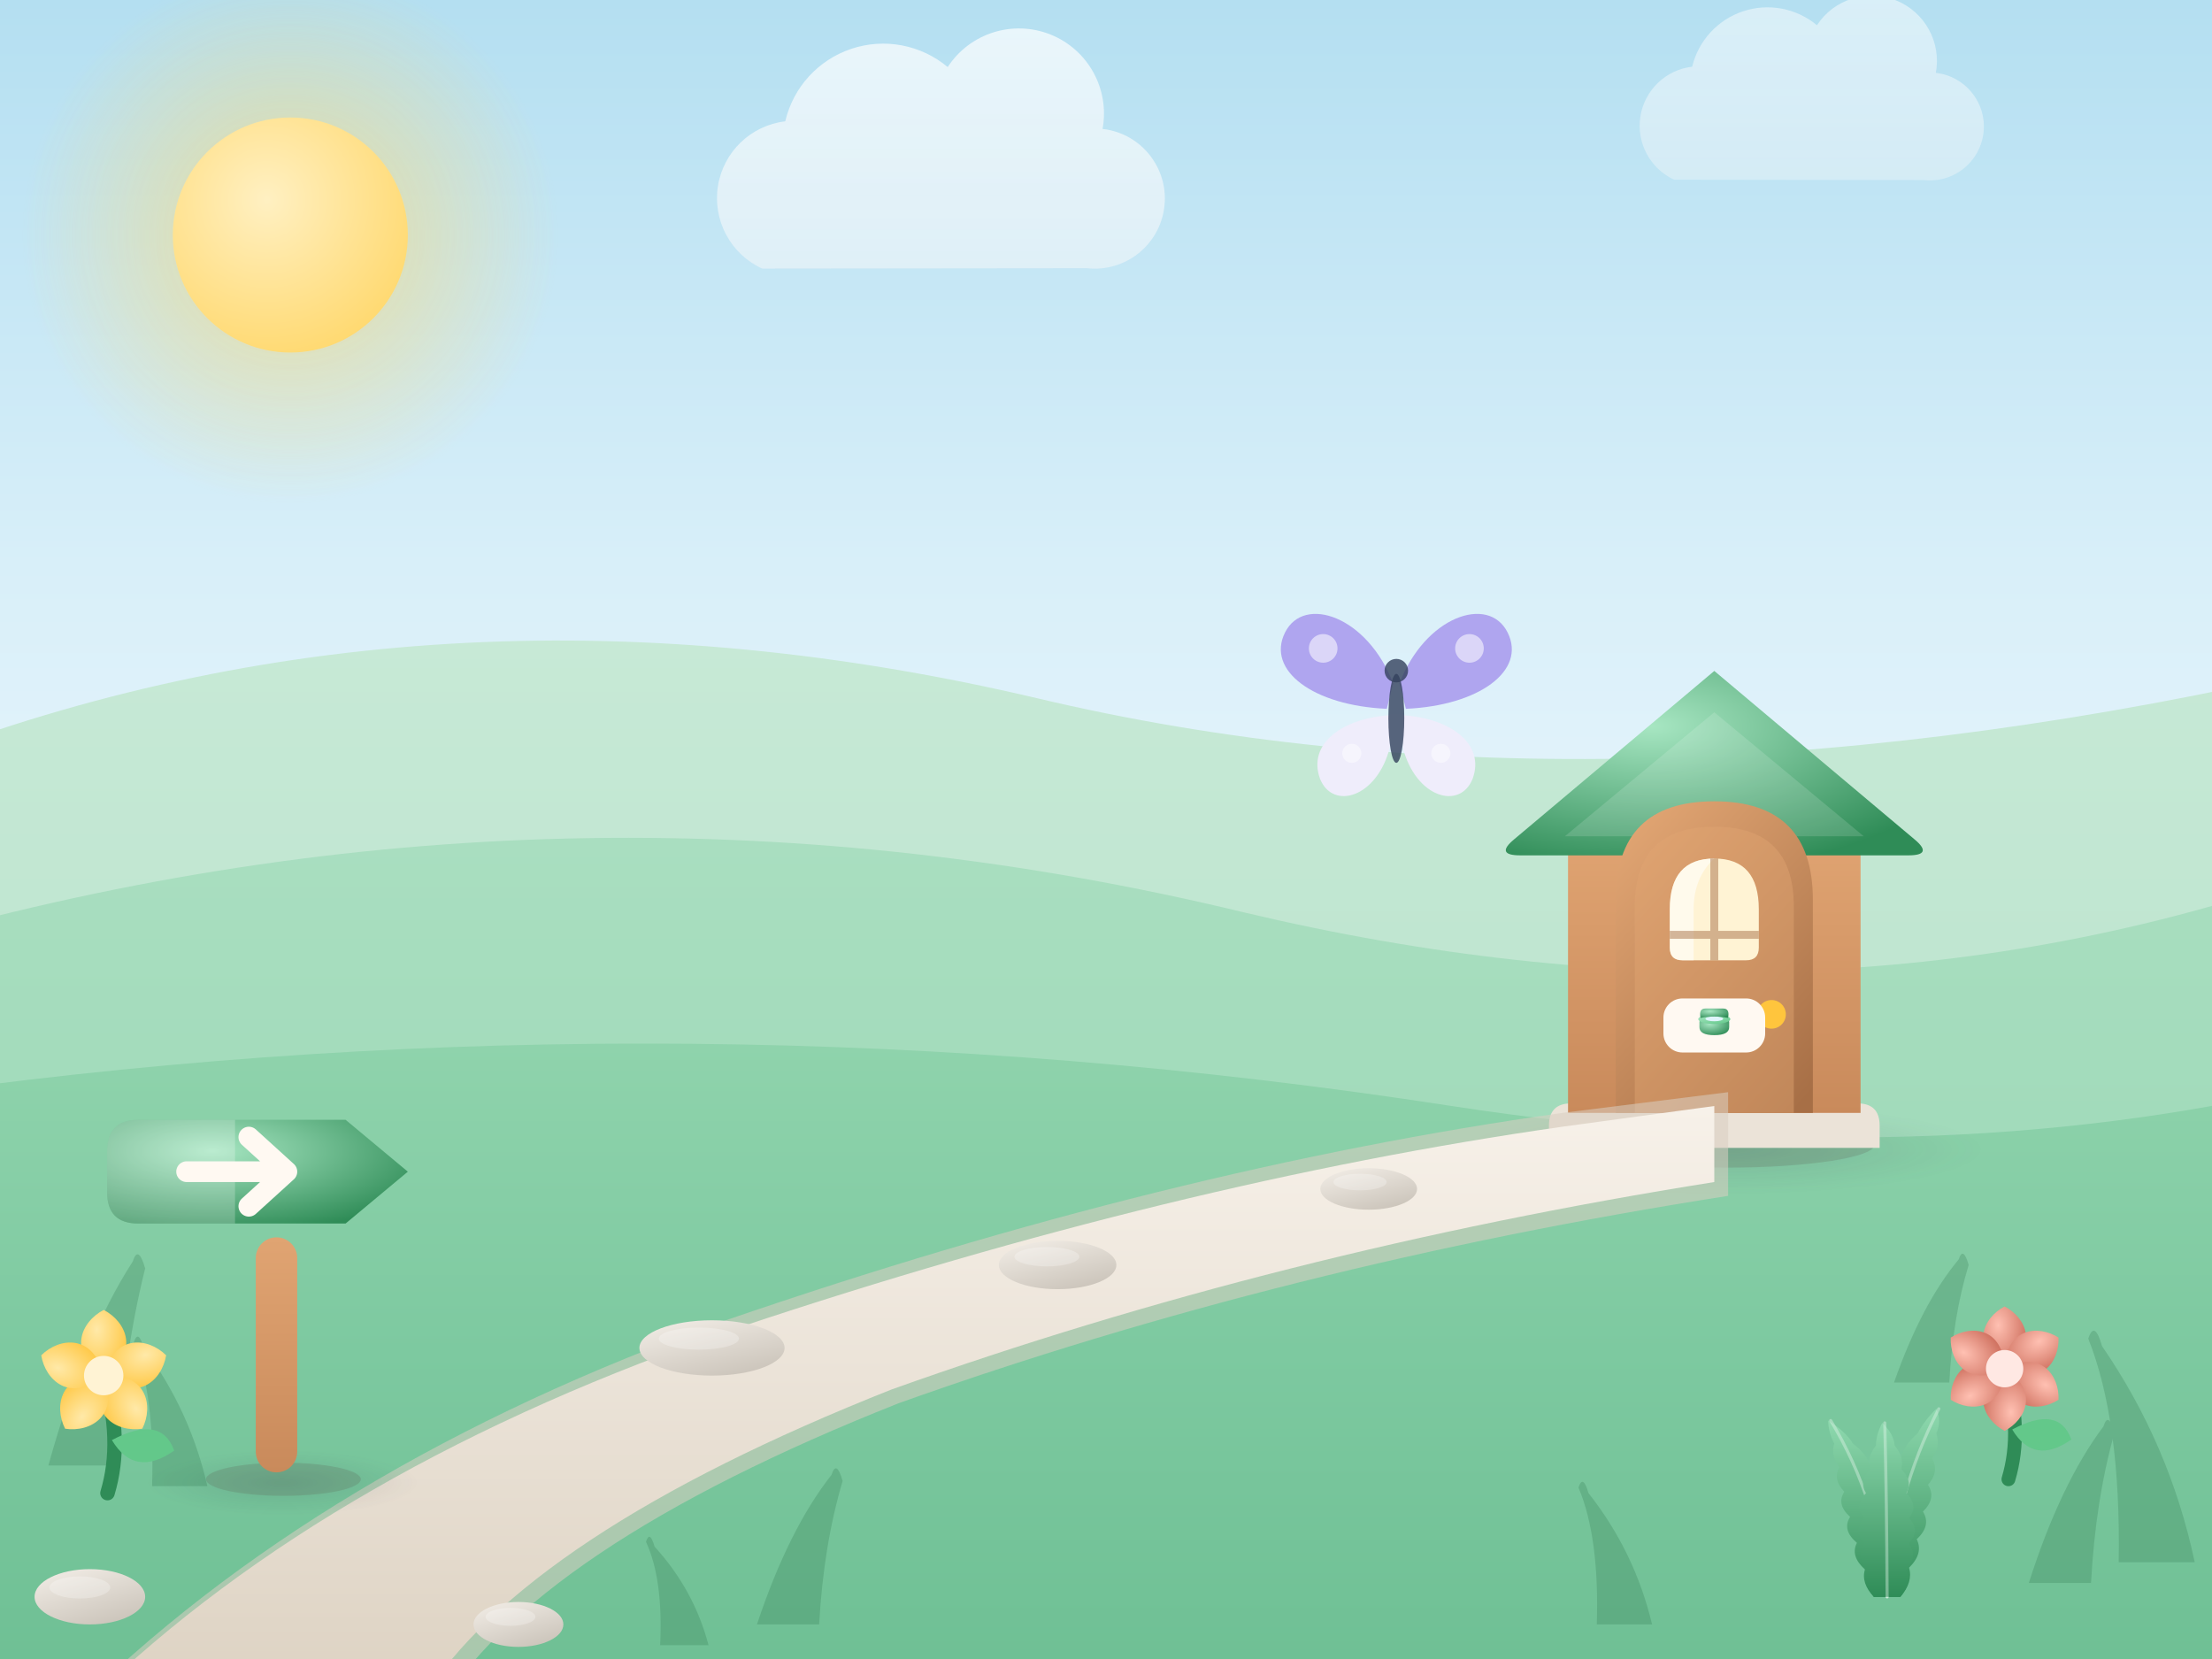
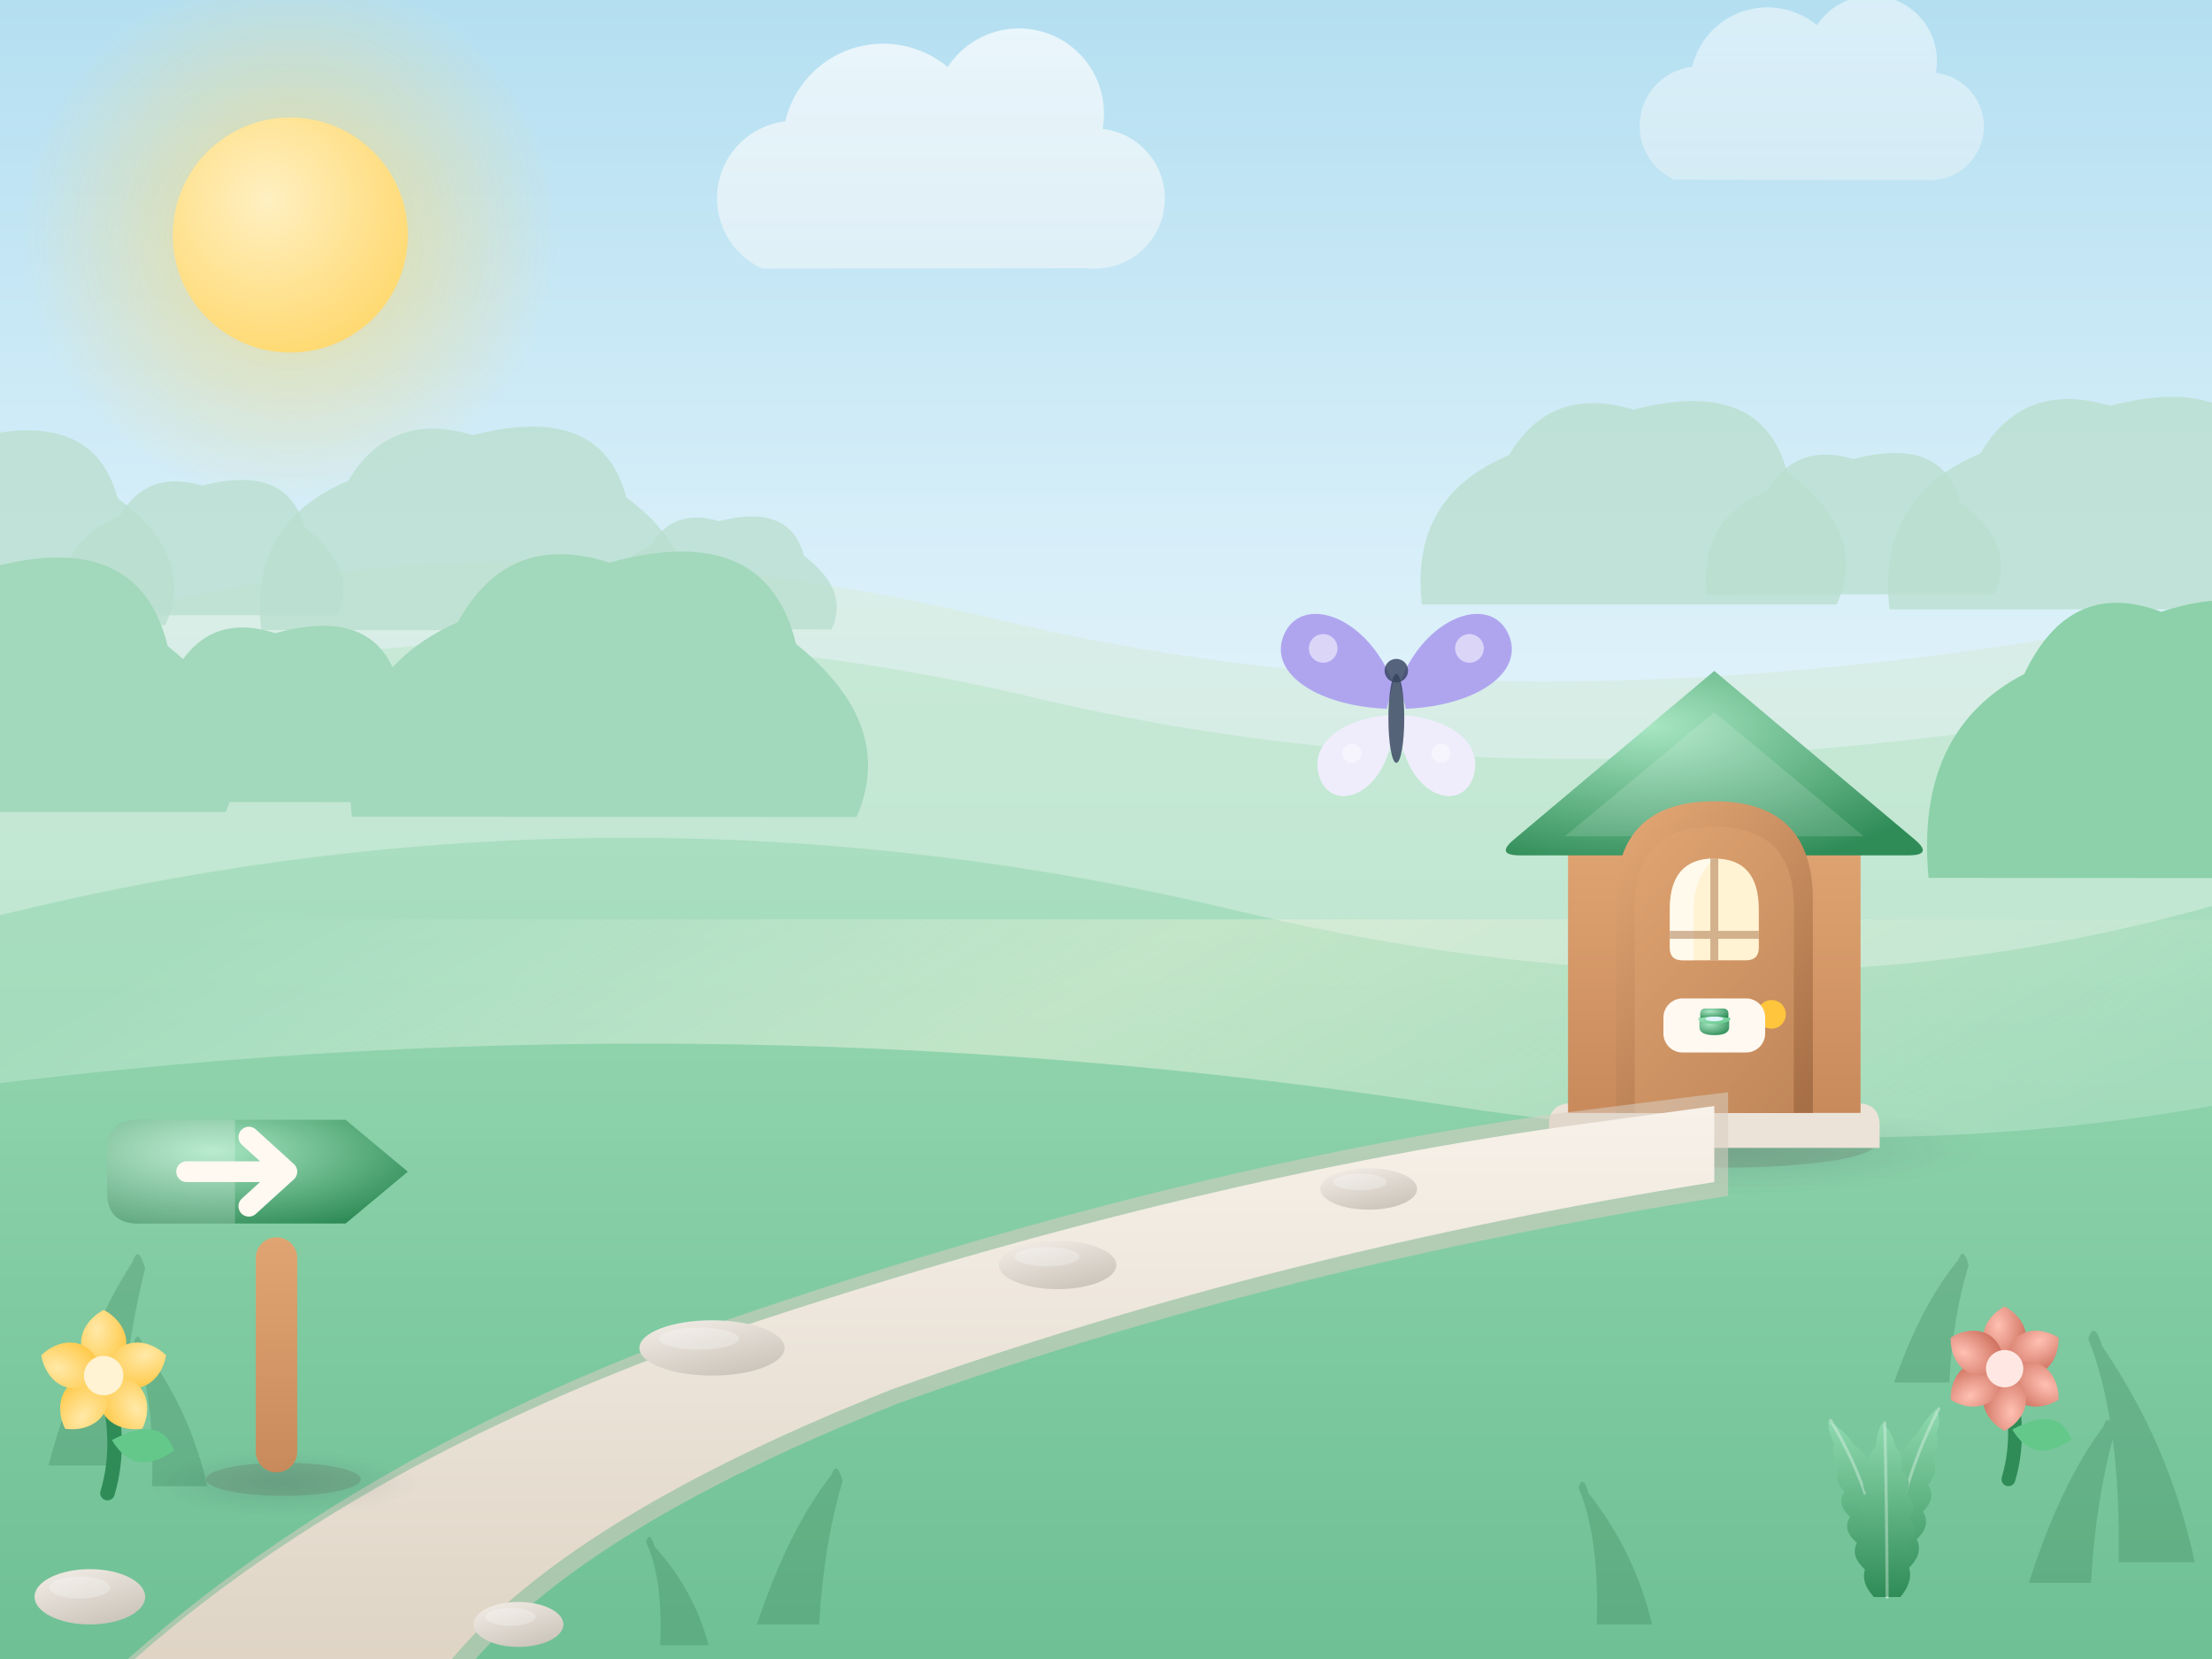
<svg xmlns="http://www.w3.org/2000/svg" viewBox="0 0 640 480" width="640" height="480">
  <defs>
    <linearGradient id="cloudFill" x1="0" y1="0" x2="0" y2="1">
      <stop offset="0" stop-color="#FFFFFF" />
      <stop offset="1" stop-color="#EAF3F8" />
    </linearGradient>
    <linearGradient id="fernGreen" x1="0" y1="0" x2="0" y2="1">
      <stop offset="0" stop-color="#8FD9AF" />
      <stop offset="1" stop-color="#2F8C57" />
    </linearGradient>
    <radialGradient id="greenBall" cx="0.35" cy="0.3" r="0.8">
      <stop offset="0" stop-color="#A7E6C2" />
      <stop offset="1" stop-color="#2F8C57" />
    </radialGradient>
    <linearGradient id="ground" x1="0" y1="0" x2="0" y2="1">
      <stop offset="0" stop-color="#8FD3AC" />
      <stop offset="0.45" stop-color="#7DC9A0" />
      <stop offset="1" stop-color="#6CBE92" />
    </linearGradient>
    <linearGradient id="hillFar" x1="0" y1="0" x2="0" y2="1">
      <stop offset="0" stop-color="#C7E9D6" />
      <stop offset="1" stop-color="#AEDFC4" />
    </linearGradient>
+     <linearGradient id="hillHaze" x1="0" y1="0" x2="0" y2="1">
+       <stop offset="0" stop-color="#D9EEE8" />
+       <stop offset="1" stop-color="#C6E6DA" />
+     </linearGradient>
    <linearGradient id="hillMid" x1="0" y1="0" x2="0" y2="1">
      <stop offset="0" stop-color="#A9DEC0" />
      <stop offset="1" stop-color="#93D5B0" />
+     </linearGradient>
+     <linearGradient id="meadowLight" x1="0.1" y1="0" x2="0.9" y2="0.4">
+       <stop offset="0" stop-color="#FFFFFF" stop-opacity="0" />
+       <stop offset="0.45" stop-color="#FFF6DE" stop-opacity="0.32" />
+       <stop offset="1" stop-color="#FFF6DE" stop-opacity="0" />
    </linearGradient>
    <linearGradient id="padGreenLight" x1="0.2" y1="0" x2="0.9" y2="1">
      <stop offset="0" stop-color="#A7E6C2" />
      <stop offset="1" stop-color="#63C88A" />
    </linearGradient>
    <linearGradient id="pathSand" x1="0" y1="0" x2="0" y2="1">
      <stop offset="0" stop-color="#F7F1E9" />
      <stop offset="0.45" stop-color="#EBE3D8" />
      <stop offset="1" stop-color="#DDD2C2" />
    </linearGradient>
    <radialGradient id="peachBall" cx="0.35" cy="0.3" r="0.8">
      <stop offset="0" stop-color="#FFC0B2" />
      <stop offset="1" stop-color="#C96755" />
    </radialGradient>
    <linearGradient id="skyWarm" x1="0" y1="0" x2="0" y2="1">
      <stop offset="0" stop-color="#B4DFF1" />
      <stop offset="0.34" stop-color="#D8EFF9" />
      <stop offset="0.66" stop-color="#EFF8FC" />
      <stop offset="0.86" stop-color="#FFF3D4" />
      <stop offset="1" stop-color="#FFEFDF" />
    </linearGradient>
    <radialGradient id="softShadow" cx="0.5" cy="0.5" r="0.5">
      <stop offset="0" stop-color="#243047" stop-opacity="0.14" />
      <stop offset="1" stop-color="#243047" stop-opacity="0" />
    </radialGradient>
    <linearGradient id="stoneGrad" x1="0.25" y1="0" x2="0.85" y2="1">
      <stop offset="0" stop-color="#EFEAE3" />
      <stop offset="1" stop-color="#C9C2B8" />
    </linearGradient>
    <radialGradient id="sunDisc" cx="0.4" cy="0.35" r="0.75">
      <stop offset="0" stop-color="#FFF0C2" />
      <stop offset="1" stop-color="#FFD769" />
    </radialGradient>
    <radialGradient id="sunGlow" cx="0.5" cy="0.5" r="0.5">
      <stop offset="0" stop-color="#FFD769" stop-opacity="0.95" />
      <stop offset="0.45" stop-color="#FFD769" stop-opacity="0.45" />
      <stop offset="1" stop-color="#FFD769" stop-opacity="0" />
    </radialGradient>
    <linearGradient id="woodGrad" x1="0.2" y1="0" x2="0.9" y2="1">
      <stop offset="0" stop-color="#E0A472" />
      <stop offset="1" stop-color="#A76F46" />
    </linearGradient>
    <linearGradient id="woodGradV" x1="0" y1="0" x2="0" y2="1">
      <stop offset="0" stop-color="#E0A472" />
      <stop offset="1" stop-color="#C98A5B" />
    </linearGradient>
    <radialGradient id="yellowBall" cx="0.35" cy="0.3" r="0.8">
      <stop offset="0" stop-color="#FFE9A8" />
      <stop offset="1" stop-color="#FFC53D" />
    </radialGradient>
  </defs>
  <g id="games-pottyPath">
    <rect x="0" y="0" width="640" height="480" fill="url(#skyWarm)" />
    <circle cx="84" cy="68" r="78" fill="url(#sunGlow)" opacity="0.8" />
    <circle cx="84" cy="68" r="34" fill="url(#sunDisc)" />
    <g opacity="0.7">
      <path d=" M 220.5 77.7 a 22.4 22.4 0 0 1 6.7 -42.6 a 29.1 29.1 0 0 1 47 -15.7 a 24.6 24.6 0 0 1 44.8 17.9 a 20.2 20.2 0 0 1 -4.5 40.3 Z" fill="url(#cloudFill)" />
    </g>
    <g opacity="0.5">
      <path d=" M 484.4 52 a 17.2 17.2 0 0 1 5.2 -32.7 a 22.4 22.4 0 0 1 36.1 -12 a 18.9 18.9 0 0 1 34.4 13.8 a 15.5 15.5 0 0 1 -3.4 31 Z" fill="url(#cloudFill)" />
    </g>
+     <path d="M -20 196 Q 120 138 292 180 Q 452 218 660 172 L 660 500 L -20 500 Z" fill="url(#hillHaze)" />
+     <path d="M -67.1 180.9 q -3.4 -29.9 24.1 -41.4 q 11.5 -19.5 34.5 -12.6 q 35.6 -9.2 42.5 17.2 q 23 17.2 13.8 36.8 Z" fill="#BADFD0" opacity="0.8" />
+     <path d="M 17.9 178 q -2.4 -20.7 16.7 -28.7 q 8 -13.6 23.9 -8.8 q 24.7 -6.4 29.5 12 q 15.9 12 9.6 25.5 Z" fill="#BADFD0" opacity="0.8" />
+     <path d="M 75.6 182.3 q -3.6 -31.2 25.2 -43.2 q 12 -20.4 36 -13.2 q 37.2 -9.6 44.4 18 q 24 18 14.4 38.4 Z" fill="#BADFD0" opacity="0.8" />
+     <path d="M 174.1 182 q -2 -17.3 14 -23.9 q 6.6 -11.3 19.9 -7.3 q 20.6 -5.3 24.6 10 q 13.3 10 8 21.3 Z" fill="#BADFD0" opacity="0.8" />
+     <path d="M 411.4 174.9 q -3.6 -31.2 25.2 -43.2 q 12 -20.4 36 -13.2 q 37.2 -9.6 44.4 18 q 24 18 14.4 38.4 Z" fill="#BADFD0" opacity="0.8" />
+     <path d="M 493.8 172 q -2.5 -21.6 17.5 -30 q 8.3 -14.1 25 -9.2 q 25.8 -6.7 30.8 12.5 q 16.6 12.5 10 26.6 Z" fill="#BADFD0" opacity="0.8" />
+     <path d="M 546.7 176.3 q -3.8 -32.5 26.3 -45.1 q 12.5 -21.3 37.5 -13.8 q 38.8 -10 46.3 18.8 q 25 18.8 15 40.1 Z" fill="#BADFD0" opacity="0.8" />
+     <path d="M 642.8 176 q -2.1 -18 14.6 -25 q 6.9 -11.8 20.8 -7.6 q 21.5 -5.5 25.6 10.4 q 13.9 10.4 8.3 22.2 Z" fill="#BADFD0" opacity="0.8" />
    <path d="M -20 218 Q 130 162 300 202 Q 460 240 660 196 L 660 500 L -20 500 Z" fill="url(#hillFar)" />
+     <path d="M -74.7 234.9 q -4.2 -39 29.4 -54 q 14 -25.5 42 -16.5 q 43.4 -12 51.8 22.5 q 28 22.5 16.8 48 Z" fill="#A2D8BB" />
+     <path d="M 30.1 232 q -2.9 -27 20.4 -37.4 q 9.7 -17.7 29.1 -11.4 q 30.1 -8.3 35.9 15.6 q 19.4 15.6 11.6 33.3 Z" fill="#A2D8BB" />
+     <path d="M 101.8 236.3 q -4.4 -40.7 30.7 -56.3 q 14.6 -26.6 43.8 -17.2 q 45.3 -12.5 54 23.5 q 29.2 23.5 17.5 50.1 Z" fill="#A2D8BB" />
+     <path d="M 558 254 q -4 -42.6 27.7 -59 q 13.2 -27.9 39.6 -18 q 40.9 -13.1 48.8 24.6 q 26.4 24.6 15.8 52.5 Z" fill="#8CD1A9" />
    <path d="M -20 270 Q 170 218 360 264 Q 520 302 660 256 L 660 500 L -20 500 Z" fill="url(#hillMid)" />
+     <rect x="0" y="266" width="640" height="180" fill="url(#meadowLight)" />
    <path d="M -20 316 Q 200 286 420 320 Q 550 340 660 316 L 660 500 L -20 500 Z" fill="url(#ground)" />
    <g transform="translate(496 322) scale(0.46)">
      <ellipse cx="7" cy="22.9" rx="162.4" ry="28.3" fill="url(#softShadow)" />
      <ellipse cx="8.4" cy="20" rx="92.4" ry="14.4" fill="#5A544D" opacity="0.2" />
      <path d="M -104 8 q 0 -14 14 -14 h 180 q 14 0 14 14 v 14 h -208 Z" fill="#EBE3D8" />
      <path d="M -92 0 v -162 q 0 -14 14 -14 h 156 q 14 0 14 14 V 0 Z" fill="url(#woodGradV)" />
      <path d="M 0 -278 L 126 -172 q 12 10 -4 10 H -122 q -16 0 -4 -10 Z" fill="url(#greenBall)" />
      <path d="M 0 -252 L 94 -174 H -94 Z" fill="#FFFFFF" opacity="0.14" />
      <path d="M -62 0 v -134 q 0 -62 62 -62 q 62 0 62 62 V 0 Z" fill="url(#woodGrad)" />
      <path d="M -50 0 v -130 q 0 -50 50 -50 q 50 0 50 50 V 0 Z" fill="#E0A472" opacity="0.45" />
      <path d="M -28 -128 q 0 -32 28 -32 q 28 0 28 32 v 24 q 0 8 -8 8 h -40 q -8 0 -8 -8 Z" fill="#FFF3D4" />
      <path d="M -28 -128 q 0 -32 28 -32 q -13 12 -13 32 v 32 h -7 q -8 0 -8 -8 Z" fill="#FFFFFF" opacity="0.55" />
      <path d="M -28 -112 h 56 M 0 -160 v 64" stroke="#A76F46" stroke-width="5" opacity="0.5" />
      <circle cx="36" cy="-62" r="9" fill="#FFC53D" />
      <g transform="translate(0 -56)">
        <rect x="-32" y="-16" width="64" height="34" rx="12" fill="#FFF9F2" />
        <g transform="translate(0 6) scale(0.09)">
          <path d="M -104 -78 q 0 -22 22 -22 h 164 q 22 0 22 22 v 34 q 0 56 -104 56 q -104 0 -104 -56 Z" fill="url(#greenBall)" />
          <ellipse cx="0" cy="-100" rx="112" ry="34" fill="url(#padGreenLight)" />
          <ellipse cx="0" cy="-102" rx="62" ry="17" fill="#E0F4FC" />
          <path d="M -96 -108 q -14 -66 34 -66 h 124 q 48 0 34 66 q -96 -20 -192 0 Z" fill="url(#greenBall)" />
        </g>
      </g>
    </g>
    <path d="M 20 496 Q 92 424 210 382 Q 338 338 452 322 L 500 316 L 500 346 Q 372 366 260 406 Q 154 448 126 496 Z" fill="#D8CEC1" opacity="0.55" />
    <path d="M 26 492 Q 96 424 214 384 Q 340 342 452 326 L 496 320 L 496 342 Q 370 362 258 402 Q 152 444 122 492 Z" fill="url(#pathSand)" />
    <ellipse cx="206" cy="390" rx="21" ry="8" fill="url(#stoneGrad)" />
    <ellipse cx="202.2" cy="387.3" rx="11.6" ry="3.2" fill="#FFFFFF" opacity="0.25" />
    <ellipse cx="306" cy="366" rx="17" ry="7" fill="url(#stoneGrad)" />
    <ellipse cx="302.9" cy="363.6" rx="9.4" ry="2.8" fill="#FFFFFF" opacity="0.25" />
    <ellipse cx="396" cy="344" rx="14" ry="6" fill="url(#stoneGrad)" />
    <ellipse cx="393.5" cy="342" rx="7.7" ry="2.4" fill="#FFFFFF" opacity="0.25" />
    <g transform="translate(80 424)">
      <ellipse cx="1.7" cy="5" rx="39.4" ry="9.4" fill="url(#softShadow)" />
      <ellipse cx="2" cy="4" rx="22.4" ry="4.8" fill="#5A544D" opacity="0.2" />
      <rect x="-6" y="-66" width="12" height="68" rx="6" fill="url(#woodGradV)" />
      <path d="M -40 -100 h 60 l 18 15 l -18 15 h -60 q -9 0 -9 -9 v -12 q 0 -9 9 -9 Z" fill="url(#greenBall)" />
      <path d="M -40 -100 h 28 v 30 h -28 q -9 0 -9 -9 v -12 q 0 -9 9 -9 Z" fill="#FFFFFF" opacity="0.22" />
      <path d="M -26 -85 h 26 M -8 -95 l 11 10 l -11 10" stroke="#FFF9F2" stroke-width="6" fill="none" stroke-linecap="round" stroke-linejoin="round" />
    </g>
    <ellipse cx="26" cy="462" rx="16" ry="8" fill="url(#stoneGrad)" />
    <ellipse cx="23.1" cy="459.3" rx="8.8" ry="3.2" fill="#FFFFFF" opacity="0.25" />
    <ellipse cx="150" cy="470" rx="13" ry="6.5" fill="url(#stoneGrad)" />
    <ellipse cx="147.7" cy="467.8" rx="7.2" ry="2.6" fill="#FFFFFF" opacity="0.25" />
    <g fill="#1B5E39" opacity="0.2">
      <path d="M 14 424 Q 24.3 386.8 38.4 365 Q 40 360 42 367 Q 35.5 393 34 424 Z" />
      <path d="M 44 430 Q 44.8 403.6 38.7 388.4 Q 40 384.4 41.6 390 Q 55 408 60 430 Z" />
      <path d="M 613 452 Q 613.7 411.2 604.2 387.3 Q 606 381.8 608.2 389.5 Q 627.8 418 635 452 Z" />
      <path d="M 587 458 Q 596.2 429.2 608.6 412.7 Q 610 408.2 611.8 414.5 Q 606.3 434 605 458 Z" />
      <path d="M 462 470 Q 462.8 444.8 456.7 430.4 Q 458 426.4 459.6 432 Q 473 449 478 470 Z" />
      <path d="M 548 400 Q 556 377.2 566.7 364.4 Q 568 360.4 569.6 366 Q 565 381 564 400 Z" />
      <path d="M 219 470 Q 228.2 442.4 240.6 426.7 Q 242 422.2 243.8 428.5 Q 238.3 447 237 470 Z" />
      <path d="M 191 476 Q 191.9 456.8 186.9 446.1 Q 188 442.6 189.4 447.5 Q 200.8 460 205 476 Z" />
    </g>
    <g transform="translate(546 462) scale(0.34)">
      <path d="M -11.3 0 Q -22.3 -11.6 -18.9 -23.3 Q -31.5 -34.6 -25.7 -45.9 Q -38.6 -56.9 -31.5 -68 Q -43.4 -78.7 -36.4 -89.4 Q -46.4 -99.8 -40.7 -110.2 Q -48.3 -120.3 -45 -130.4 Q -50.1 -140.2 -50.1 -150 Q -34.9 -140.2 -29.1 -130.4 Q -16.1 -120.3 -14.2 -110.2 Q -0.2 -99.8 -2 -89.4 Q 11.9 -78.7 6.8 -68 Q 19.4 -56.9 12 -45.9 Q 21.9 -34.6 13.4 -23.3 Q 19.6 -11.6 11.3 0 Z" fill="url(#fernGreen)" />
      <path d="M 0 0 Q -7.2 -82.5 -48 -150" fill="none" stroke="#E3F5EA" stroke-width="2.6" stroke-linecap="round" opacity="0.4" />
      <path d="M -11.3 0 Q -19.7 -12.4 -13.7 -24.8 Q -22.3 -36.9 -12.6 -49 Q -20.2 -60.7 -7.9 -72.5 Q -13.2 -83.9 0.4 -95.3 Q -1.7 -106.4 11.9 -117.6 Q 13.5 -128.3 26 -139.1 Q 31.4 -149.6 41.9 -160 Q 46.6 -149.6 41.9 -139.1 Q 45.6 -128.3 38.4 -117.6 Q 44.5 -106.4 34.8 -95.3 Q 42.1 -83.9 30.5 -72.5 Q 37.8 -60.7 25.2 -49 Q 31.1 -36.9 18.7 -24.8 Q 22.2 -12.4 11.3 0 Z" fill="url(#fernGreen)" />
      <path d="M 0 0 Q 6.6 -88 44 -160" fill="none" stroke="#E3F5EA" stroke-width="2.6" stroke-linecap="round" opacity="0.4" />
      <path d="M -11.3 0 Q -21 -11.5 -16.3 -23 Q -26.9 -34.1 -19.2 -45.3 Q -29.4 -56.2 -19.7 -67.1 Q -28.3 -77.6 -18 -88.2 Q -24.1 -98.5 -14.4 -108.7 Q -17.4 -118.7 -9.5 -128.7 Q -9.4 -138.3 -4.1 -148 Q 5.8 -138.3 6.4 -128.7 Q 14.7 -118.7 12.1 -108.7 Q 22.1 -98.5 16.4 -88.2 Q 27 -77.6 18.7 -67.1 Q 28.6 -56.2 18.6 -45.3 Q 26.5 -34.1 16.1 -23 Q 20.9 -11.5 11.3 0 Z" fill="url(#fernGreen)" />
      <path d="M 0 0 Q -0.3 -81.4 -2 -148" fill="none" stroke="#E3F5EA" stroke-width="2.6" stroke-linecap="round" opacity="0.4" />
    </g>
    <path d="M 30 398 q 5.7 18.7 1.1 34" fill="none" stroke="#2F8C57" stroke-width="4.2" stroke-linecap="round" />
    <path d="M 32.3 416.7 q 14.3 -7.6 18.1 3 q -11.4 8 -18 -3 Z" fill="#63C88A" />
    <g transform="translate(30 398) rotate(0)">
      <path d="M 0 0 C 10.6 -6.6 6.6 -15.6 0 -19 C -6.6 -15.6 -10.6 -6.6 0 0 Z" fill="url(#yellowBall)" />
    </g>
    <g transform="translate(30 398) rotate(72)">
      <path d="M 0 0 C 10.6 -6.6 6.6 -15.6 0 -19 C -6.6 -15.6 -10.6 -6.6 0 0 Z" fill="url(#yellowBall)" />
    </g>
    <g transform="translate(30 398) rotate(144)">
      <path d="M 0 0 C 10.6 -6.6 6.6 -15.6 0 -19 C -6.6 -15.6 -10.6 -6.6 0 0 Z" fill="url(#yellowBall)" />
    </g>
    <g transform="translate(30 398) rotate(216)">
      <path d="M 0 0 C 10.6 -6.6 6.6 -15.6 0 -19 C -6.6 -15.6 -10.6 -6.6 0 0 Z" fill="url(#yellowBall)" />
    </g>
    <g transform="translate(30 398) rotate(288)">
      <path d="M 0 0 C 10.6 -6.6 6.6 -15.6 0 -19 C -6.6 -15.6 -10.6 -6.6 0 0 Z" fill="url(#yellowBall)" />
    </g>
    <circle cx="30" cy="398" r="5.7" fill="#FFF3D4" />
    <path d="M 580 396 q 5.4 17.6 1.1 32" fill="none" stroke="#2F8C57" stroke-width="4" stroke-linecap="round" />
    <path d="M 582.2 413.6 q 13.5 -7.2 17.1 2.9 q -10.8 7.6 -17.1 -2.9 Z" fill="#63C88A" />
    <g transform="translate(580 396) rotate(0)">
      <path d="M 0 0 C 10.1 -6.3 6.2 -14.8 0 -18 C -6.2 -14.8 -10.1 -6.3 0 0 Z" fill="url(#peachBall)" />
    </g>
    <g transform="translate(580 396) rotate(60)">
      <path d="M 0 0 C 10.1 -6.3 6.2 -14.8 0 -18 C -6.2 -14.8 -10.1 -6.3 0 0 Z" fill="url(#peachBall)" />
    </g>
    <g transform="translate(580 396) rotate(120)">
      <path d="M 0 0 C 10.1 -6.3 6.2 -14.8 0 -18 C -6.2 -14.8 -10.1 -6.3 0 0 Z" fill="url(#peachBall)" />
    </g>
    <g transform="translate(580 396) rotate(180)">
      <path d="M 0 0 C 10.1 -6.3 6.2 -14.8 0 -18 C -6.2 -14.8 -10.1 -6.3 0 0 Z" fill="url(#peachBall)" />
    </g>
    <g transform="translate(580 396) rotate(240)">
      <path d="M 0 0 C 10.1 -6.3 6.2 -14.8 0 -18 C -6.2 -14.8 -10.1 -6.3 0 0 Z" fill="url(#peachBall)" />
    </g>
    <g transform="translate(580 396) rotate(300)">
      <path d="M 0 0 C 10.1 -6.3 6.2 -14.8 0 -18 C -6.2 -14.8 -10.1 -6.3 0 0 Z" fill="url(#peachBall)" />
    </g>
    <circle cx="580" cy="396" r="5.4" fill="#FFE8E3" />
    <g transform="translate(404 206) scale(0.46)">
      <path d="M 2 -18 C 18 -60 58 -74 70 -50 C 82 -26 52 -4 6 -2 Z" fill="#AFA5EF" />
      <path d="M 4 2 C 34 4 56 20 48 42 C 40 62 12 54 4 22 Z" fill="#EFEDFB" />
      <circle cx="46" cy="-40" r="9" fill="#FFFFFF" opacity="0.55" />
      <circle cx="28" cy="26" r="6" fill="#FFFFFF" opacity="0.45" />
      <g transform="scale(-1 1)">
        <path d="M 2 -18 C 18 -60 58 -74 70 -50 C 82 -26 52 -4 6 -2 Z" fill="#AFA5EF" />
        <path d="M 4 2 C 34 4 56 20 48 42 C 40 62 12 54 4 22 Z" fill="#EFEDFB" />
        <circle cx="46" cy="-40" r="9" fill="#FFFFFF" opacity="0.55" />
        <circle cx="28" cy="26" r="6" fill="#FFFFFF" opacity="0.45" />
      </g>
      <ellipse cx="0" cy="4" rx="5" ry="28" fill="#33415C" opacity="0.8" />
      <circle cx="0" cy="-26" r="7.4" fill="#33415C" opacity="0.8" />
    </g>
  </g>
</svg>
